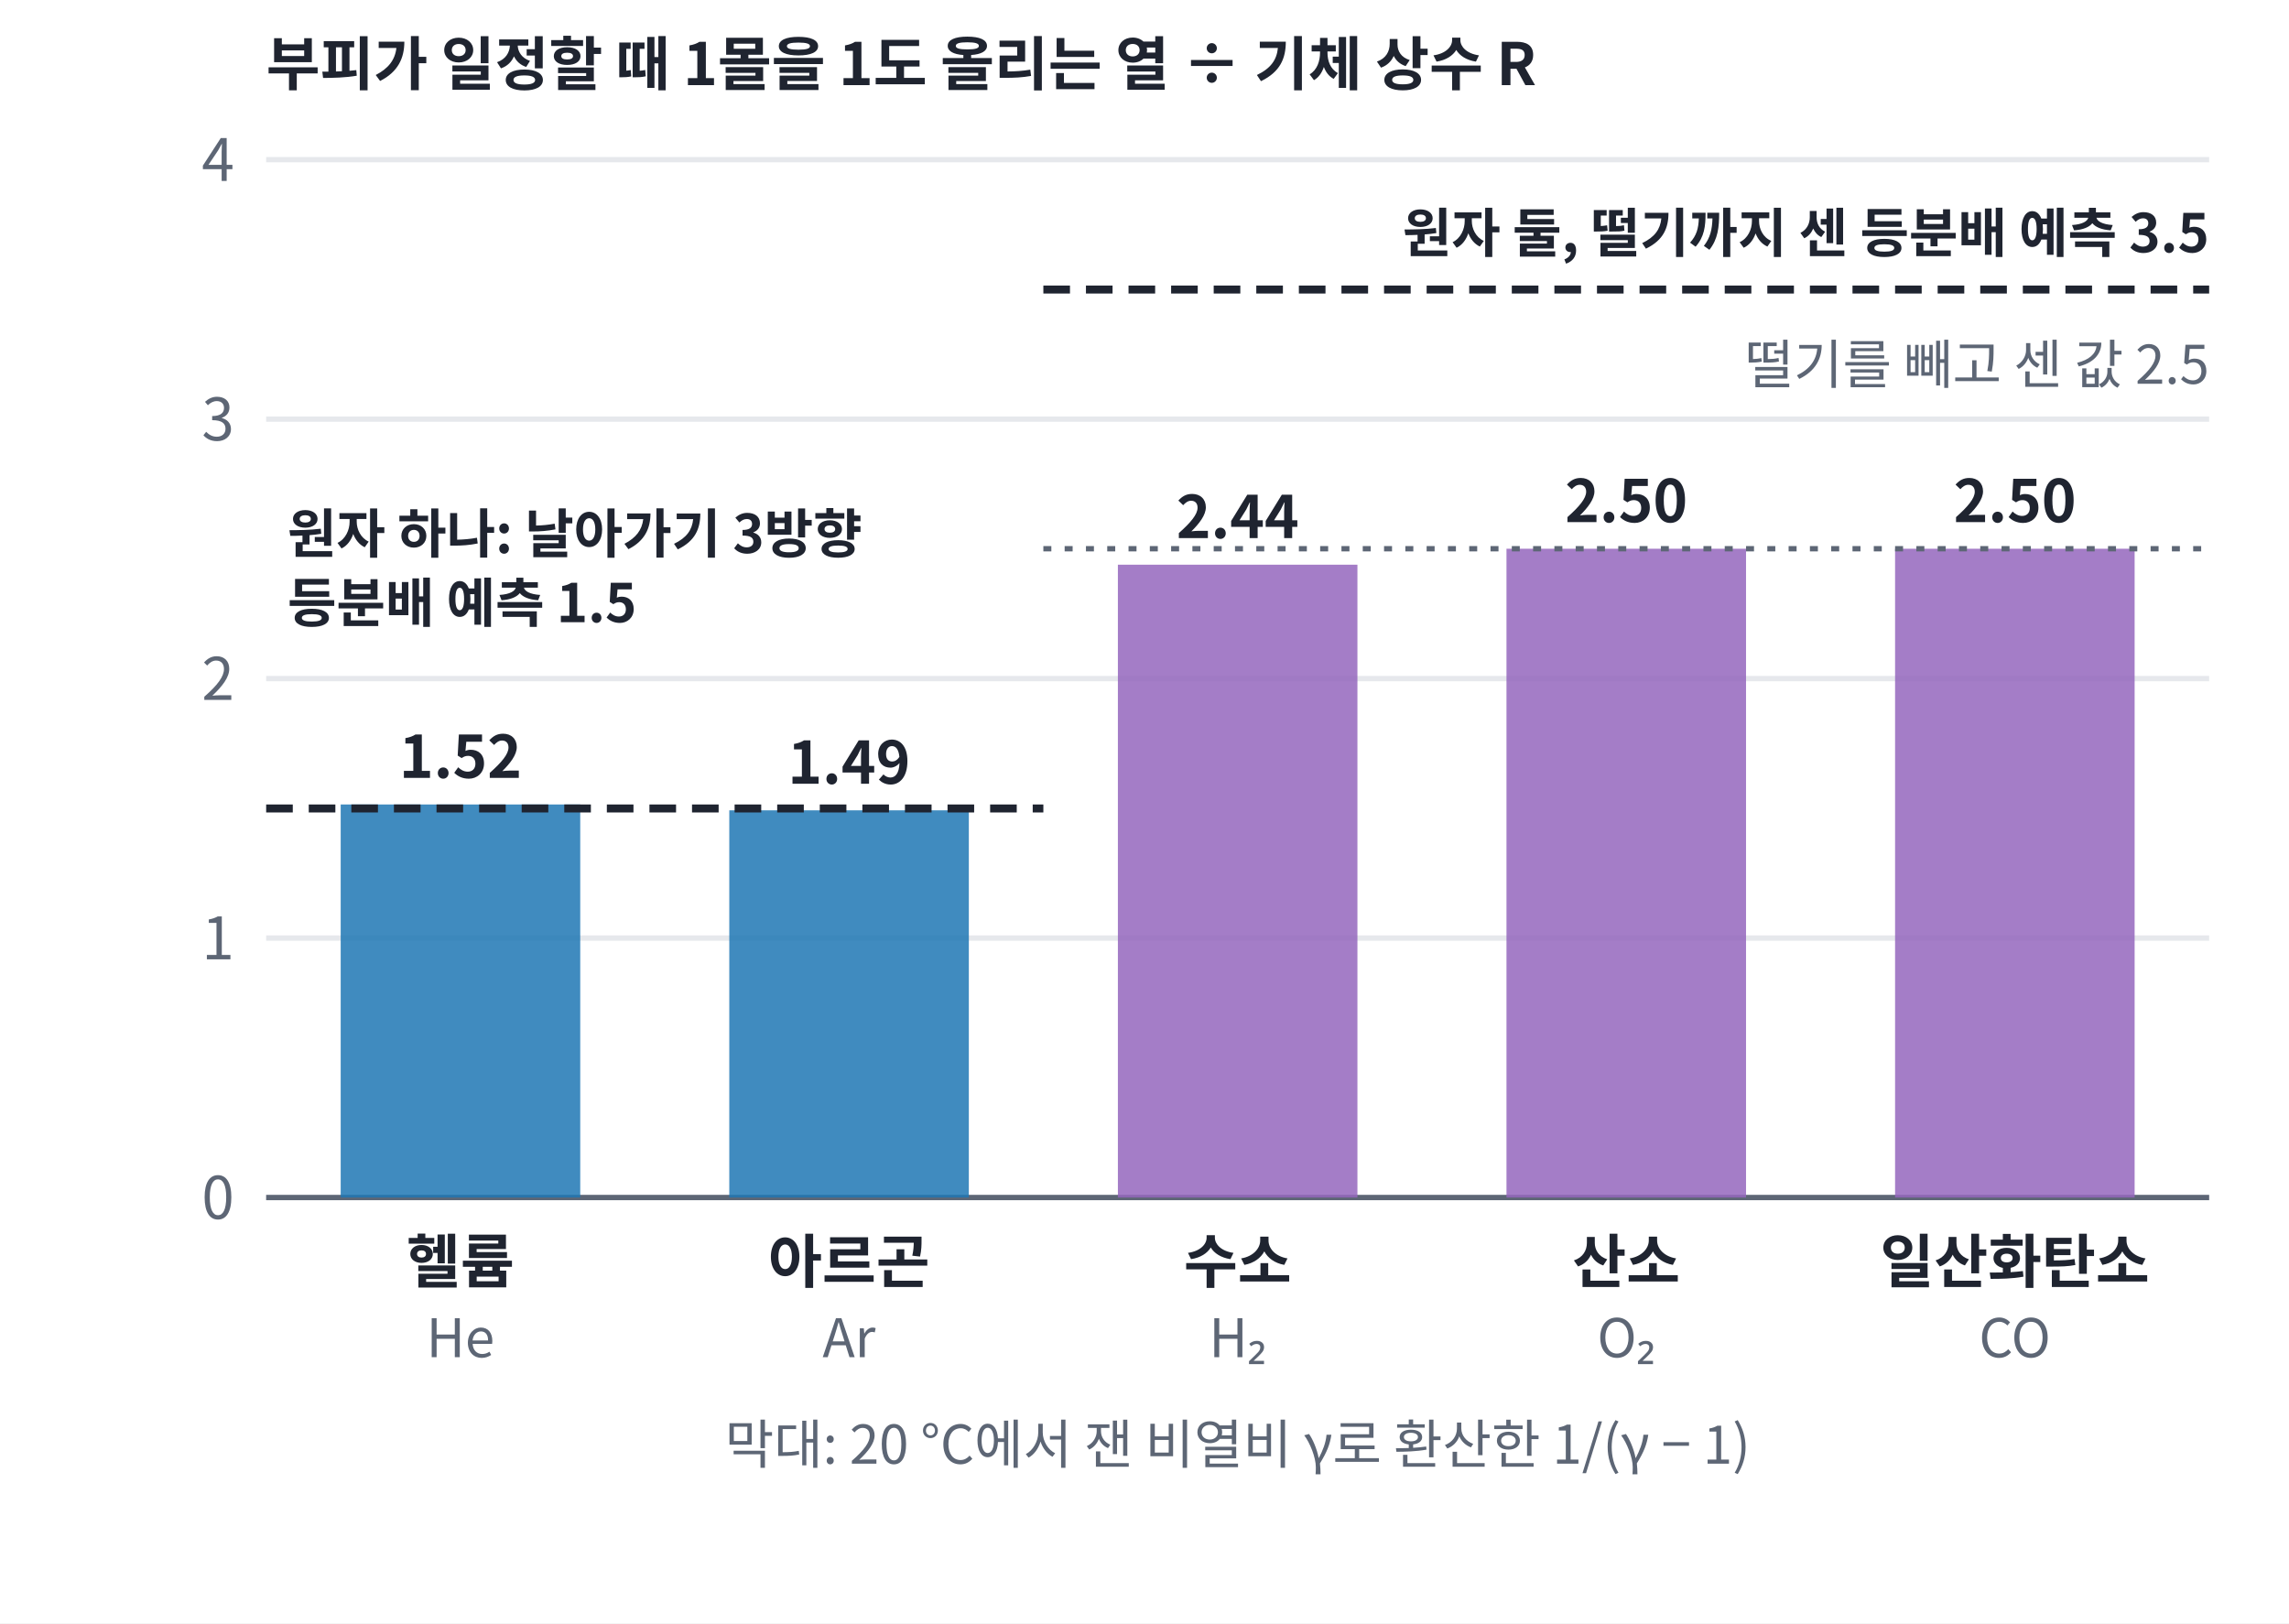
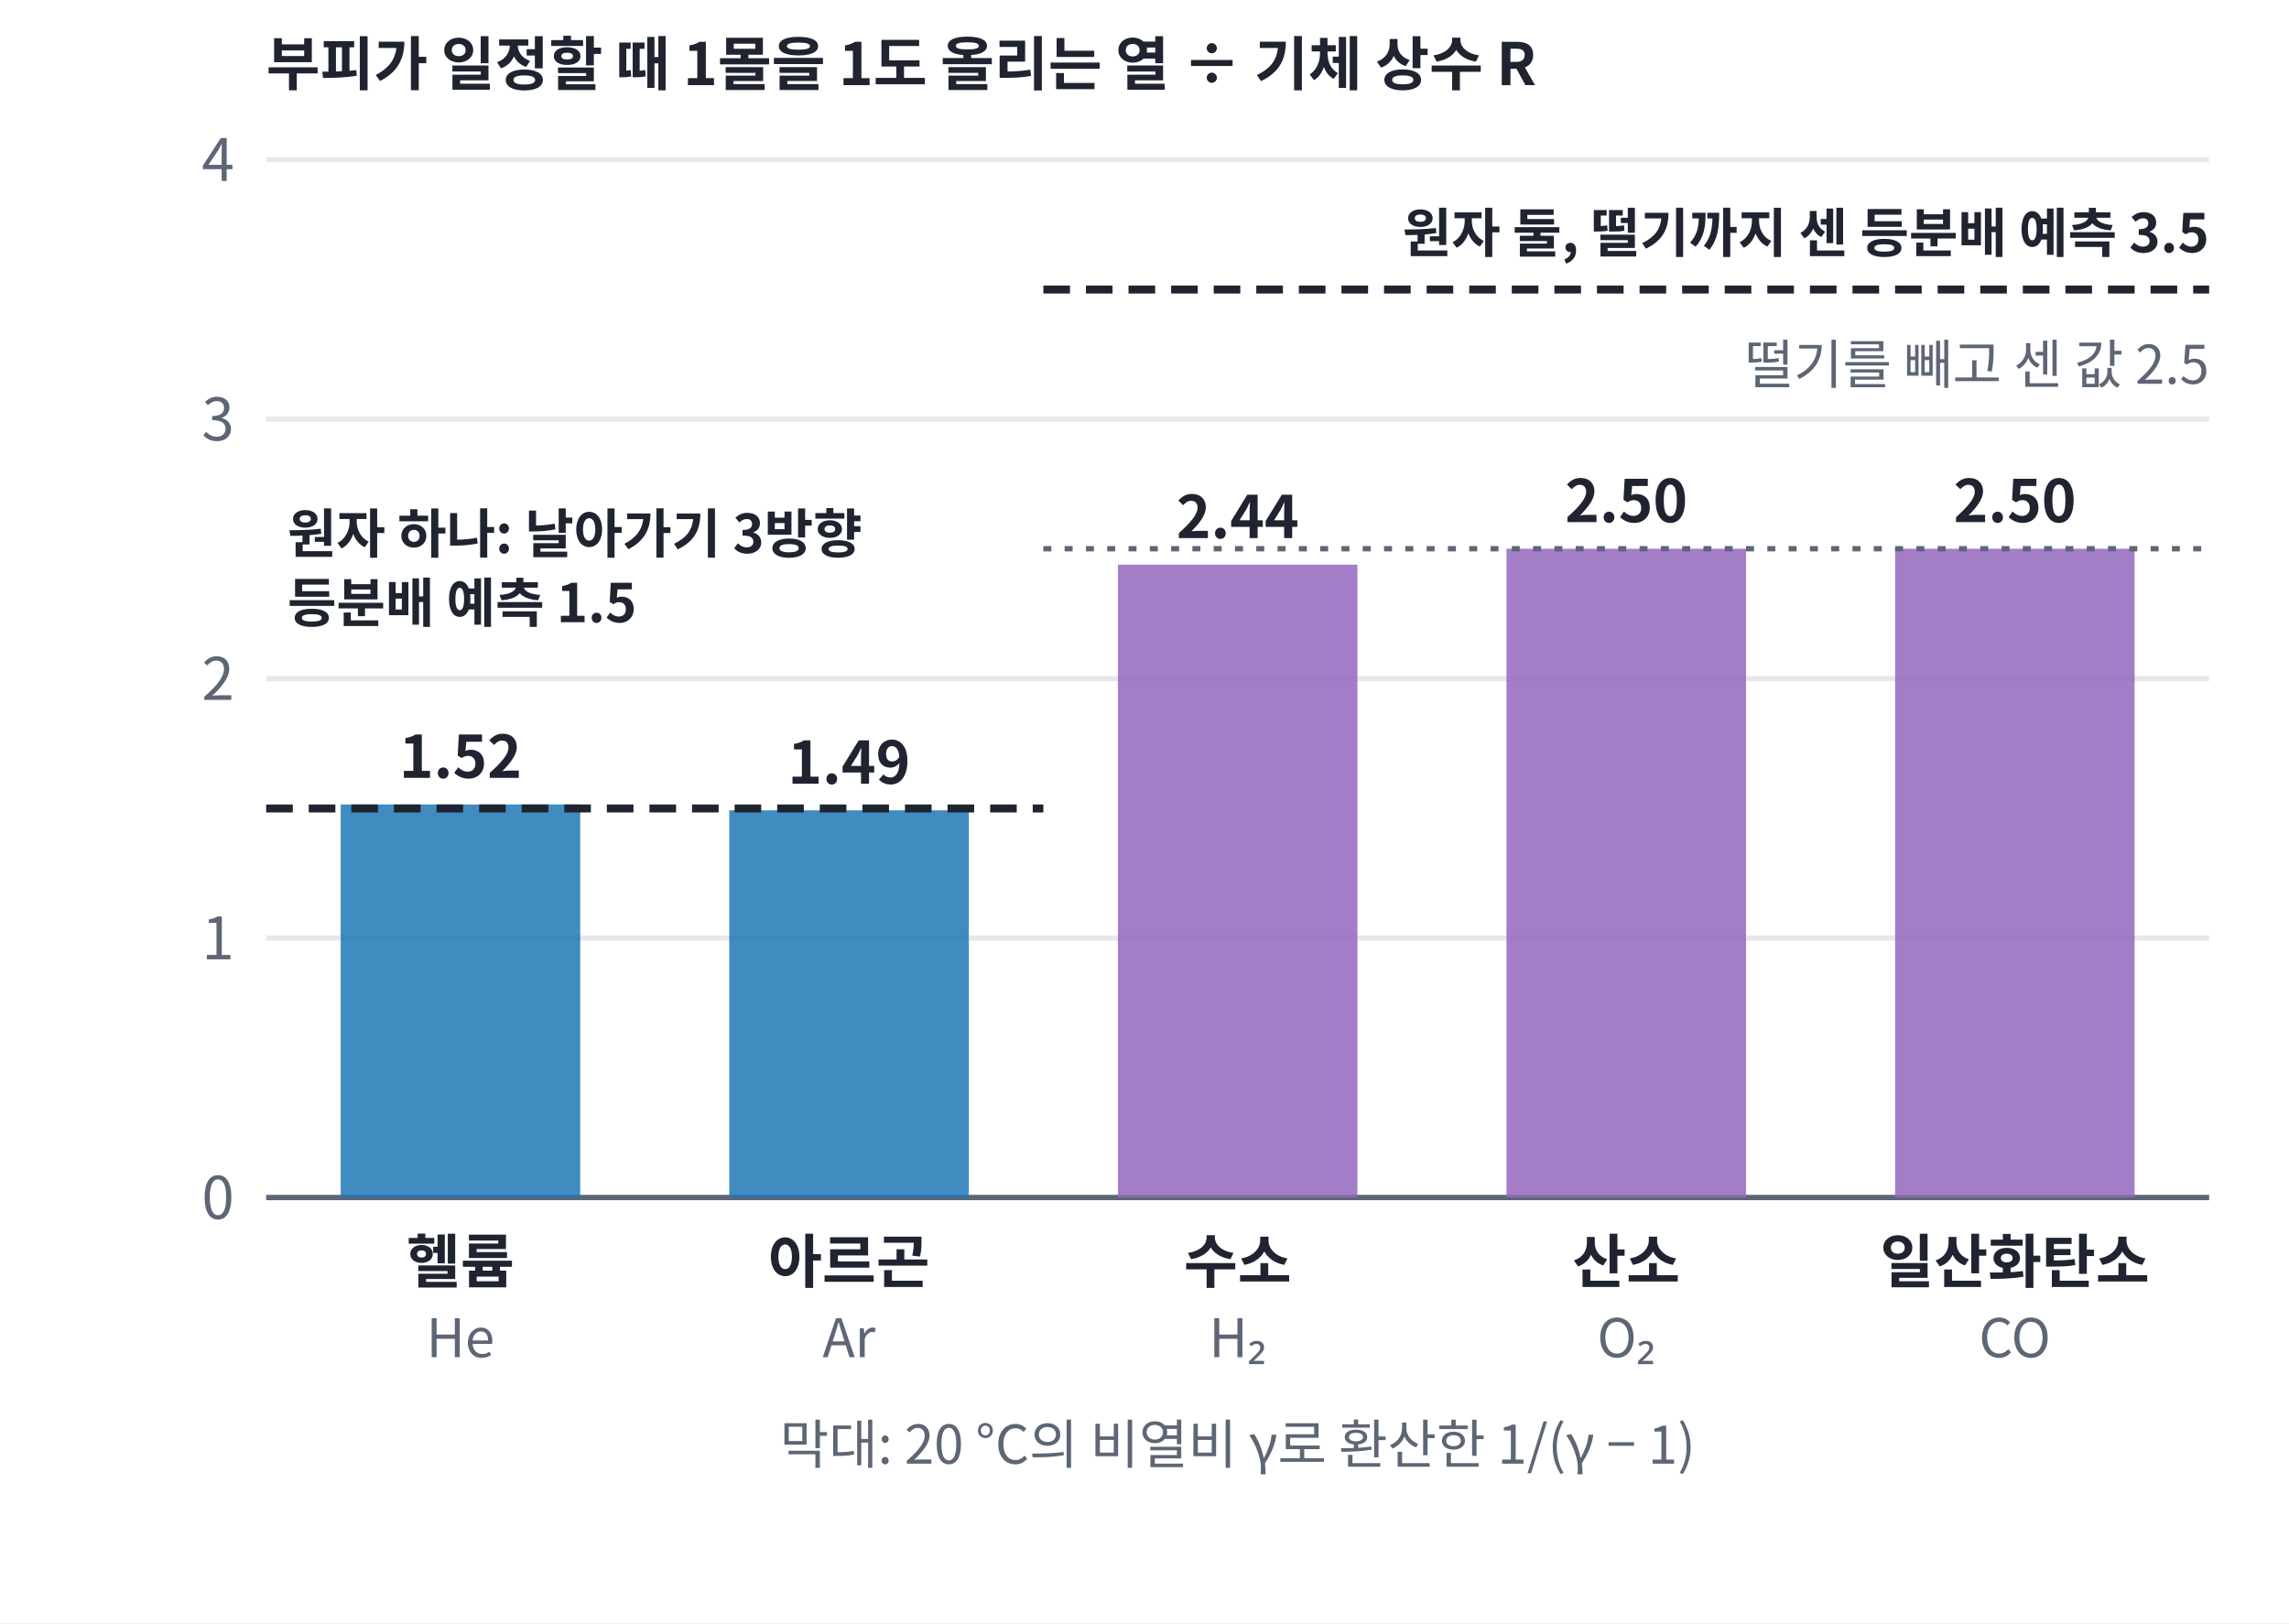
<svg xmlns="http://www.w3.org/2000/svg" viewBox="0 0 860 610" font-family="'Noto Sans KR','Noto Sans CJK KR',sans-serif">
  <rect width="860" height="610" fill="#ffffff" />
  <line x1="100" x2="830" y1="450.0" y2="450.0" stroke="#e6e8ec" stroke-width="2" />
  <text x="88.0" y="458.0" font-size="22" font-weight="400" fill="#5d6675" text-anchor="end">0</text>
  <line x1="100" x2="830" y1="352.5" y2="352.5" stroke="#e6e8ec" stroke-width="2" />
  <text x="88.0" y="360.5" font-size="22" font-weight="400" fill="#5d6675" text-anchor="end">1</text>
  <line x1="100" x2="830" y1="255.0" y2="255.0" stroke="#e6e8ec" stroke-width="2" />
  <text x="88.0" y="263.0" font-size="22" font-weight="400" fill="#5d6675" text-anchor="end">2</text>
  <line x1="100" x2="830" y1="157.5" y2="157.5" stroke="#e6e8ec" stroke-width="2" />
  <text x="88.0" y="165.5" font-size="22" font-weight="400" fill="#5d6675" text-anchor="end">3</text>
  <line x1="100" x2="830" y1="60.0" y2="60.0" stroke="#e6e8ec" stroke-width="2" />
  <text x="88.0" y="68.0" font-size="22" font-weight="400" fill="#5d6675" text-anchor="end">4</text>
  <line x1="100" x2="830" y1="450" y2="450" stroke="#5d6675" stroke-width="2" />
  <rect x="128.0" y="302.3" width="90" height="147.7" fill="#1f77b4" fill-opacity="0.85" />
  <text x="173.0" y="292.3" font-size="22" font-weight="700" fill="#1f2430" text-anchor="middle">1.52</text>
  <text x="173.0" y="482.0" font-size="22" font-weight="700" fill="#1f2430" text-anchor="middle">헬륨</text>
  <text x="173.0" y="510.0" font-size="20" font-weight="400" fill="#5d6675" text-anchor="middle">He</text>
  <rect x="274.0" y="304.5" width="90" height="145.5" fill="#1f77b4" fill-opacity="0.85" />
  <text x="319.0" y="294.5" font-size="22" font-weight="700" fill="#1f2430" text-anchor="middle">1.49</text>
  <text x="319.0" y="482.0" font-size="22" font-weight="700" fill="#1f2430" text-anchor="middle">아르곤</text>
  <text x="319.0" y="510.0" font-size="20" font-weight="400" fill="#5d6675" text-anchor="middle">Ar</text>
  <rect x="420.0" y="212.2" width="90" height="237.8" fill="#9467bd" fill-opacity="0.85" />
  <text x="465.0" y="202.2" font-size="22" font-weight="700" fill="#1f2430" text-anchor="middle">2.44</text>
  <text x="465.0" y="482.0" font-size="22" font-weight="700" fill="#1f2430" text-anchor="middle">수소</text>
  <text x="465.0" y="510.0" font-size="20" font-weight="400" fill="#5d6675" text-anchor="middle">H₂</text>
  <rect x="566.0" y="206.2" width="90" height="243.8" fill="#9467bd" fill-opacity="0.85" />
  <text x="611.0" y="196.2" font-size="22" font-weight="700" fill="#1f2430" text-anchor="middle">2.50</text>
  <text x="611.0" y="482.0" font-size="22" font-weight="700" fill="#1f2430" text-anchor="middle">산소</text>
  <text x="611.0" y="510.0" font-size="20" font-weight="400" fill="#5d6675" text-anchor="middle">O₂</text>
  <rect x="712.0" y="206.2" width="90" height="243.8" fill="#9467bd" fill-opacity="0.85" />
  <text x="757.0" y="196.2" font-size="22" font-weight="700" fill="#1f2430" text-anchor="middle">2.50</text>
  <text x="757.0" y="482.0" font-size="22" font-weight="700" fill="#1f2430" text-anchor="middle">일산화탄소</text>
  <text x="757.0" y="510.0" font-size="20" font-weight="400" fill="#5d6675" text-anchor="middle">CO</text>
  <line x1="100" x2="392.0" y1="303.8" y2="303.8" stroke="#1f2430" stroke-width="3" stroke-dasharray="10 6" />
  <line x1="392.0" x2="830" y1="108.8" y2="108.8" stroke="#1f2430" stroke-width="3" stroke-dasharray="10 6" />
  <line x1="392.0" x2="830" y1="206.2" y2="206.2" stroke="#5d6675" stroke-width="2" stroke-dasharray="3 5" />
  <text x="108.0" y="207.8" font-size="20" font-weight="700" fill="#1f2430" text-anchor="start">원자 하나: 날아가기 3방향</text>
  <text x="108.0" y="233.8" font-size="20" font-weight="700" fill="#1f2430" text-anchor="start">등분배 예측 1.5</text>
  <text x="830.0" y="94.8" font-size="20" font-weight="700" fill="#1f2430" text-anchor="end">원자 둘, 떨기까지 센 등분배 예측 3.5</text>
  <text x="830.0" y="144.2" font-size="20" font-weight="400" fill="#5d6675" text-anchor="end">떨기를 빼고 센 값 2.5</text>
  <text x="100.0" y="32.0" font-size="22" font-weight="700" fill="#1f2430" text-anchor="start">부피가 일정할 때 1몰을 1도 올리는 열 ÷ 기체 상수 R</text>
-   <text x="465.0" y="550.0" font-size="20" font-weight="400" fill="#5d6675" text-anchor="middle">막대: 20 °C에서 잰 비열비 γ로 환산한 1/(γ − 1)</text>
+   <text x="465.0" y="550.0" font-size="20" font-weight="400" fill="#5d6675" text-anchor="middle">막대: 20 °C의 비열비 γ로 환산한 1/(γ − 1)</text>
</svg>
